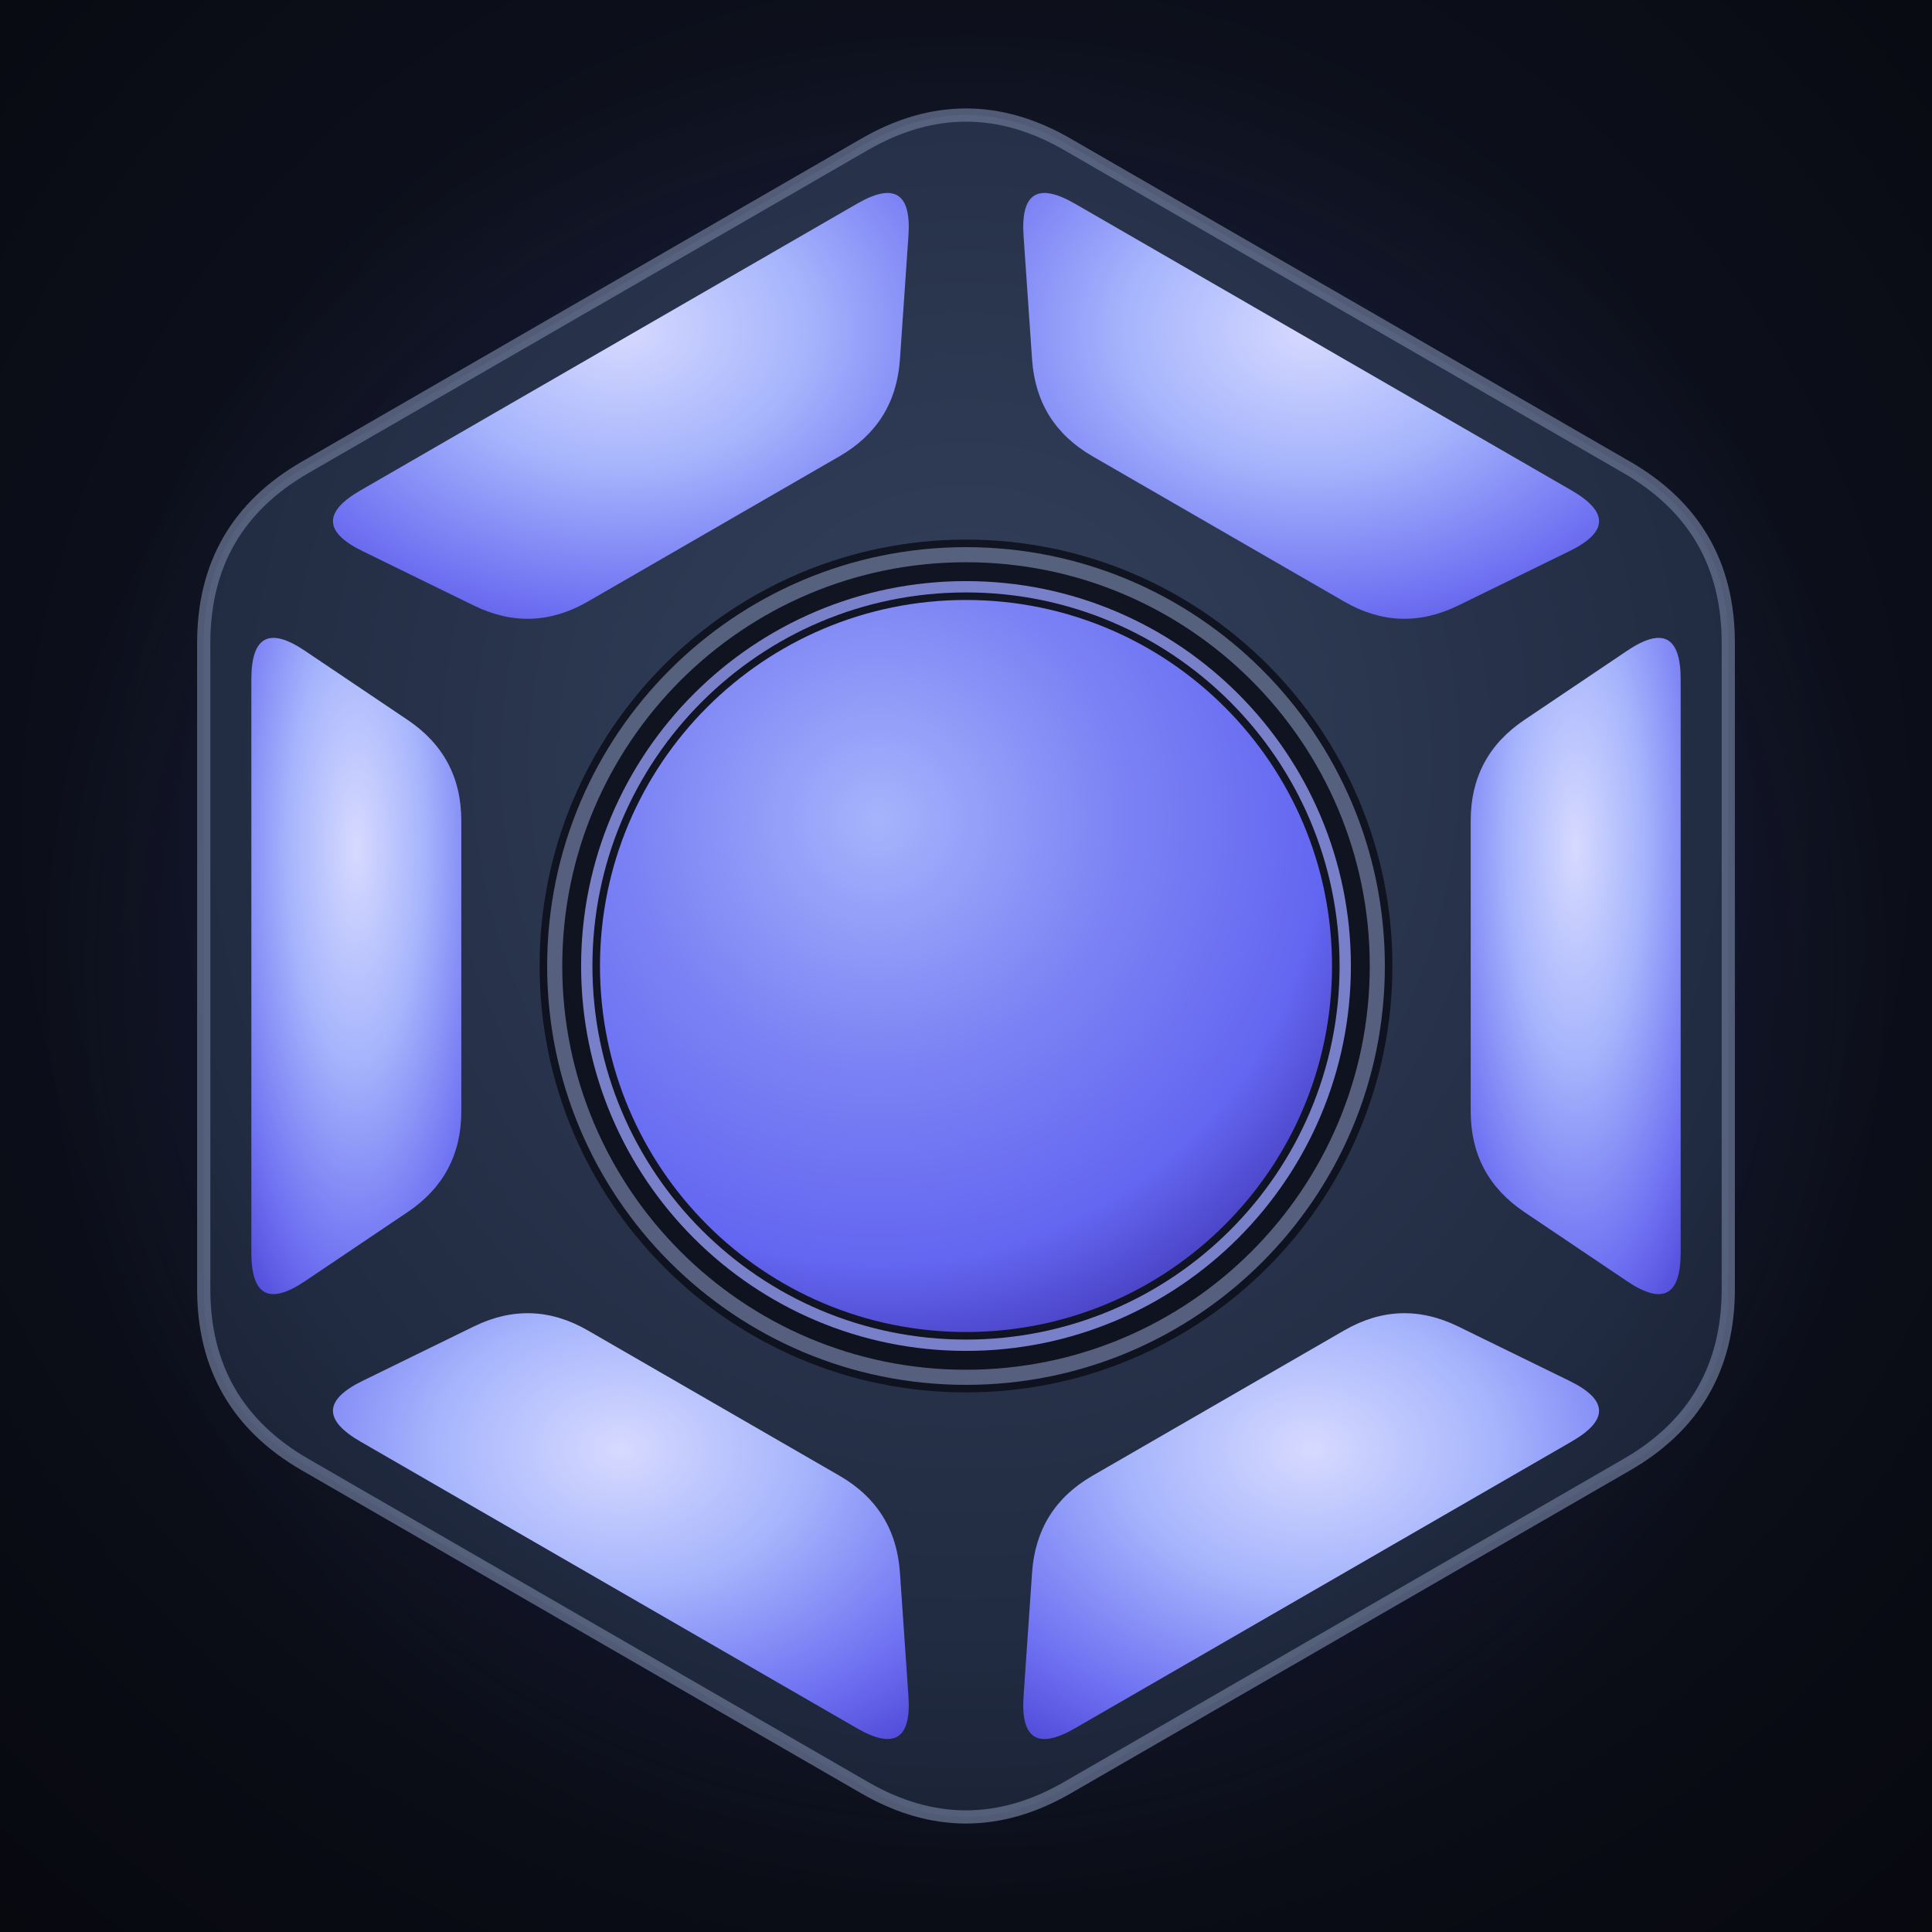
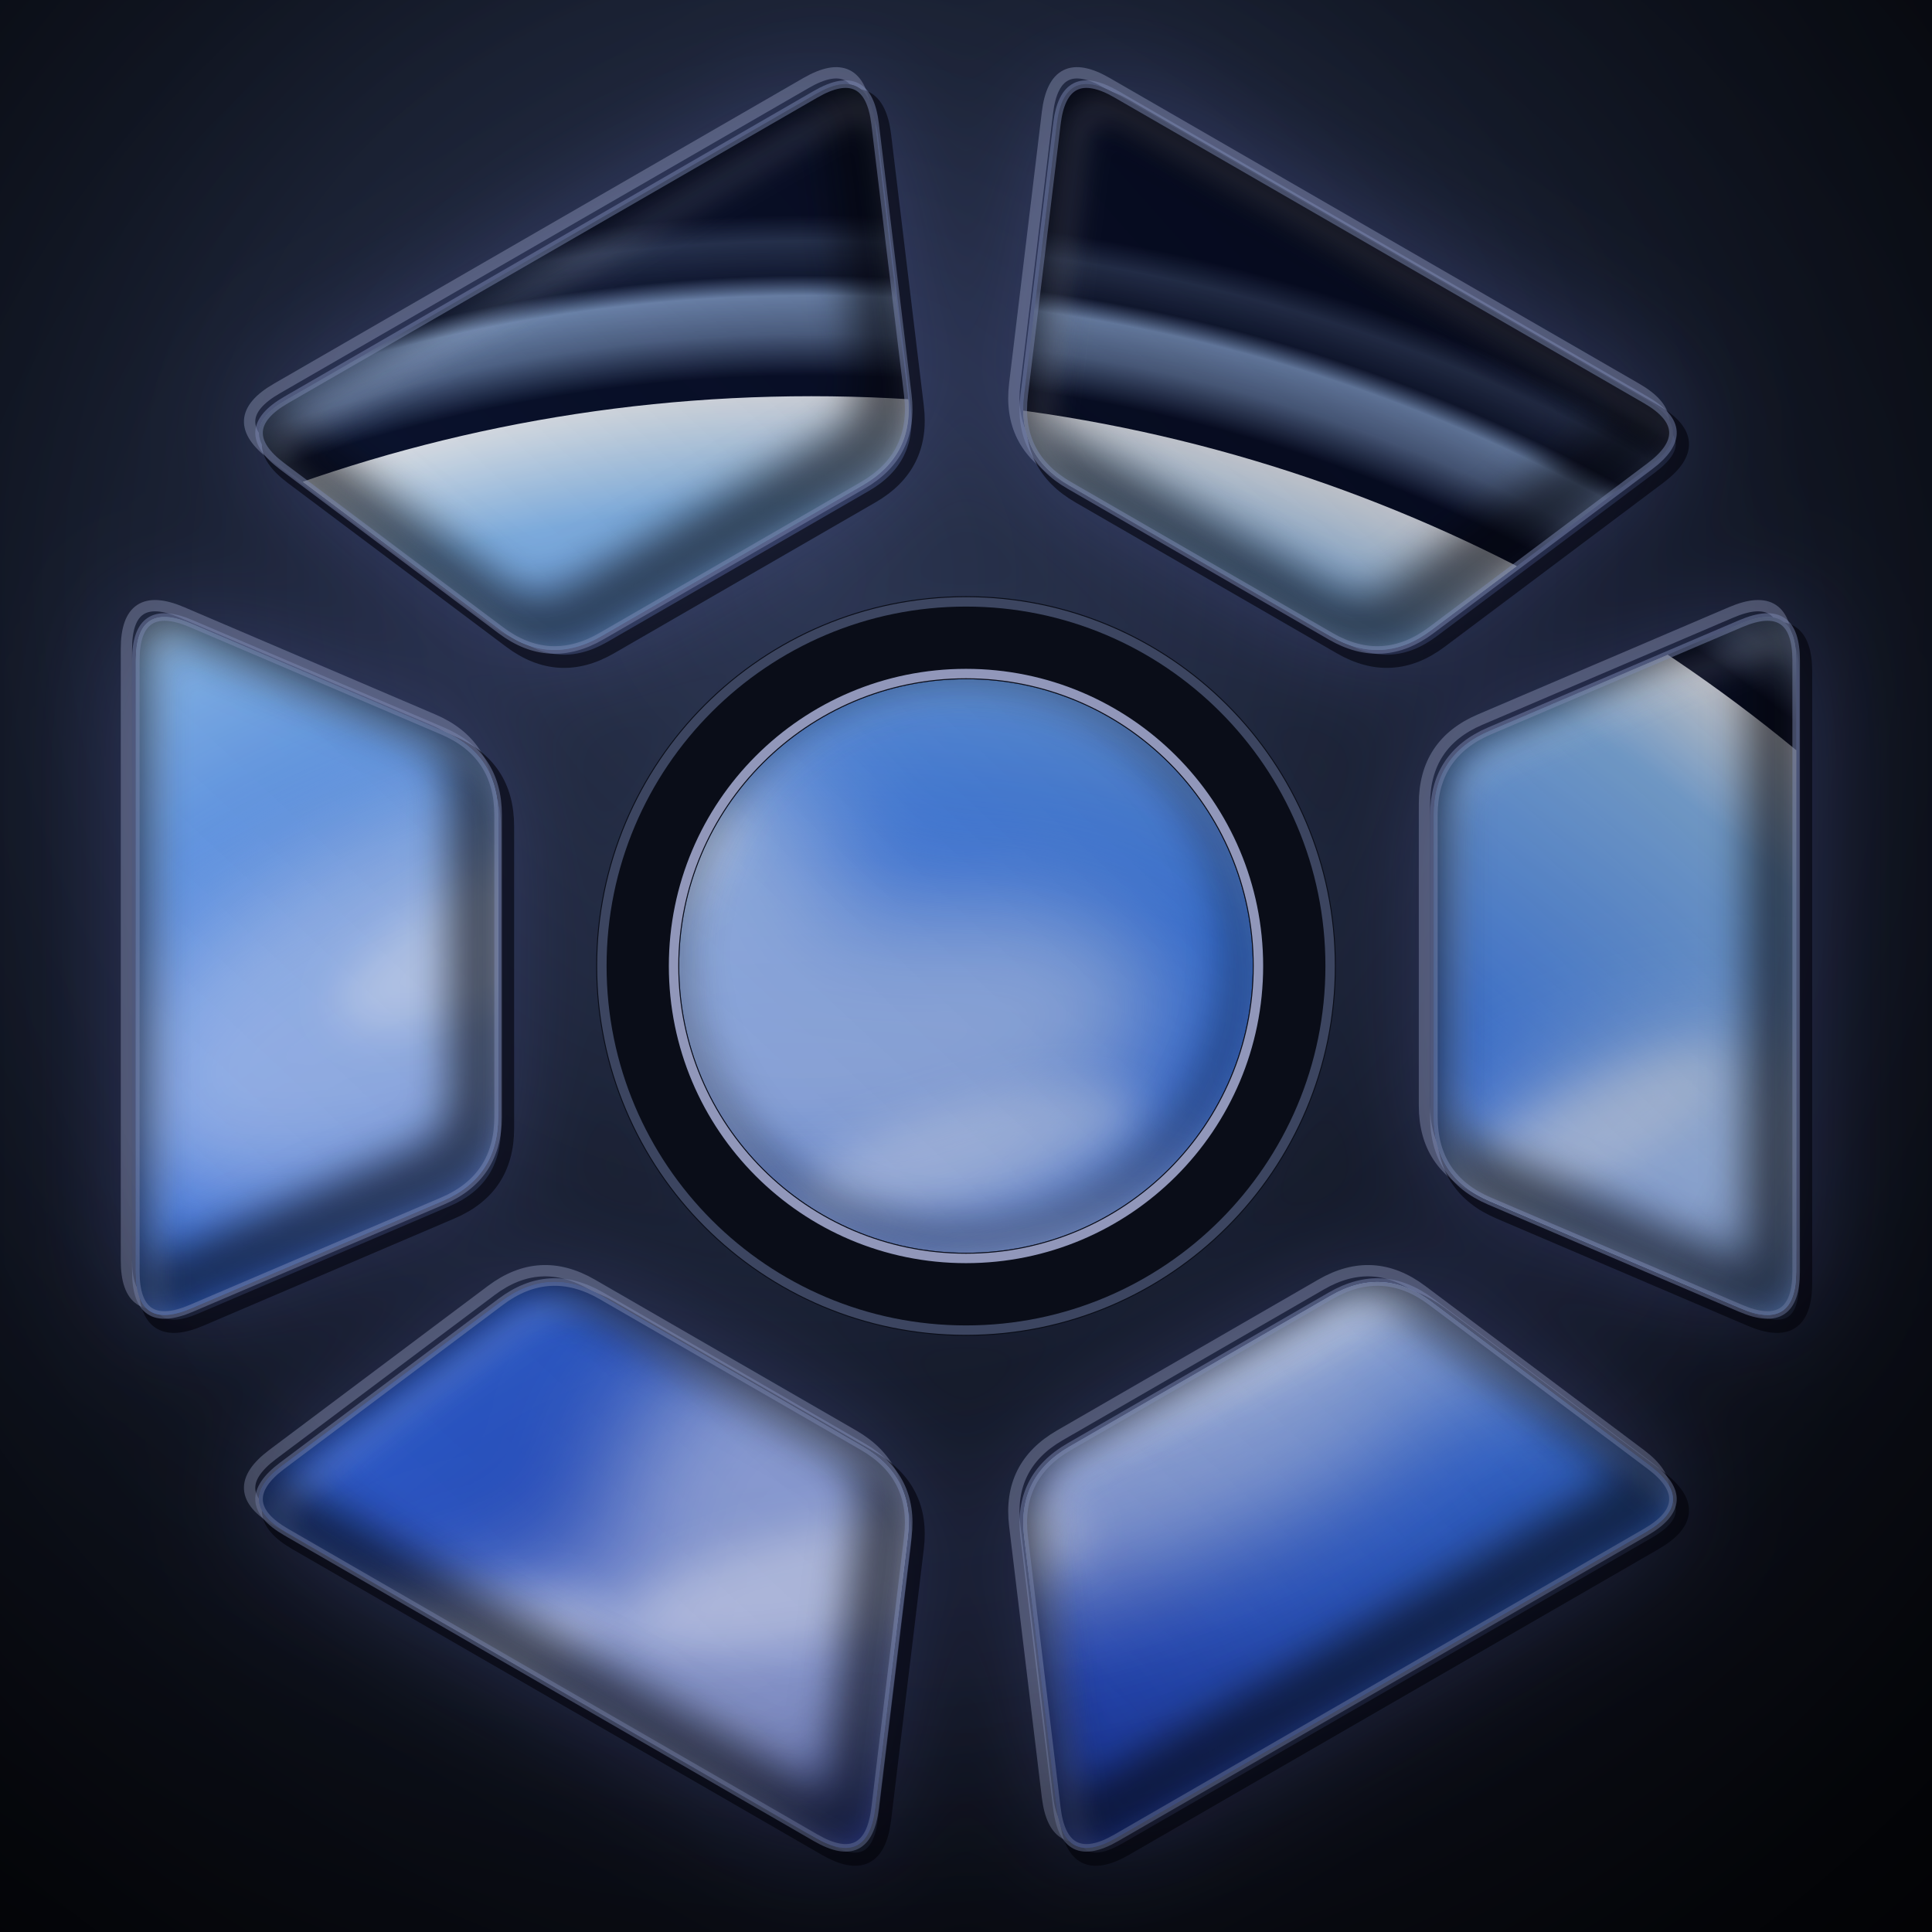
- <svg xmlns="http://www.w3.org/2000/svg" viewBox="0 0 1024 1024">
+ <svg xmlns="http://www.w3.org/2000/svg" viewBox="0 0 1024 1024" width="1024" height="1024" role="img" aria-label="Cupola icon, dark appearance">
  <defs>
-     <radialGradient id="ground" cx="50%" cy="43%" r="78%">
-       <stop offset="0%" stop-color="#171D31" />
-       <stop offset="58%" stop-color="#0C0F1A" />
-       <stop offset="100%" stop-color="#07080E" />
+     <radialGradient id="id-body" cx="42%" cy="30%" r="92%">
+       <stop offset="0" stop-color="#2A344E" />
+       <stop offset="0.46" stop-color="#141A29" />
+       <stop offset="1" stop-color="#05060B" />
    </radialGradient>
-     <radialGradient id="halo" cx="50%" cy="50%" r="50%">
-       <stop offset="0%" stop-color="#6366F1" stop-opacity="0.25" />
-       <stop offset="100%" stop-color="#6366F1" stop-opacity="0" />
+     <radialGradient id="id-vignette" cx="48%" cy="42%" r="76%">
+       <stop offset="0.58" stop-color="#000000" stop-opacity="0" />
+       <stop offset="1" stop-color="#000000" stop-opacity="0.58" />
    </radialGradient>
-     <radialGradient id="body" cx="50%" cy="38%" r="74%">
-       <stop offset="0%" stop-color="#35415D" />
-       <stop offset="72%" stop-color="#202A40" />
-       <stop offset="100%" stop-color="#151B2B" />
+     <linearGradient id="id-space" x1="0.82" y1="0" x2="0.2" y2="0.55">
+       <stop offset="0" stop-color="#050A1E" />
+       <stop offset="1" stop-color="#0D1636" />
+     </linearGradient>
+     <radialGradient id="id-earth" gradientUnits="userSpaceOnUse" cx="430" cy="1030" r="820">
+       <stop offset="0.08" stop-color="#1B34A6" />
+       <stop offset="0.7" stop-color="#3C7BEC" />
+       <stop offset="0.93" stop-color="#8FC3FA" />
+       <stop offset="0.988" stop-color="#E2F0FF" />
+       <stop offset="1" stop-color="#F2F7FF" />
    </radialGradient>
-     <radialGradient id="pane" cx="50%" cy="32%" r="86%">
-       <stop offset="0%" stop-color="#D7DAFF" />
-       <stop offset="38%" stop-color="#A5B4FC" />
-       <stop offset="76%" stop-color="#6F72F2" />
-       <stop offset="100%" stop-color="#4F46D8" />
+     <radialGradient id="id-halo" gradientUnits="userSpaceOnUse" cx="430" cy="1030" r="884">
+       <stop offset="0.94" stop-color="#A9CCFF" stop-opacity="0" />
+       <stop offset="0.965" stop-color="#A9CCFF" stop-opacity="0.5" />
+       <stop offset="0.988" stop-color="#A9CCFF" stop-opacity="0.72" />
+       <stop offset="1" stop-color="#A9CCFF" stop-opacity="0" />
    </radialGradient>
-     <radialGradient id="oculus" cx="38%" cy="30%" r="78%">
-       <stop offset="0%" stop-color="#A5B4FC" />
-       <stop offset="42%" stop-color="#7C83F4" />
-       <stop offset="78%" stop-color="#6366F1" />
-       <stop offset="100%" stop-color="#4338B8" />
+     <radialGradient id="id-airglow" gradientUnits="userSpaceOnUse" cx="430" cy="1030" r="916">
+       <stop offset="0.955" stop-color="#A9CCFF" stop-opacity="0" />
+       <stop offset="0.985" stop-color="#A9CCFF" stop-opacity="0.22" />
+       <stop offset="1" stop-color="#A9CCFF" stop-opacity="0" />
    </radialGradient>
-     <radialGradient id="oculusGlow" cx="50%" cy="50%" r="50%">
-       <stop offset="0%" stop-color="#818CF8" stop-opacity="0.46" />
-       <stop offset="100%" stop-color="#6366F1" stop-opacity="0" />
-     </radialGradient>
+     <linearGradient id="id-terminator" x1="0.06" y1="1" x2="0.94" y2="0.06">
+       <stop offset="0" stop-color="#03050F" stop-opacity="0" />
+       <stop offset="0.55" stop-color="#03050F" stop-opacity="0.14" />
+       <stop offset="1" stop-color="#03050F" stop-opacity="0.34" />
+     </linearGradient>
+     <filter id="id-soft" x="-45%" y="-45%" width="190%" height="190%" color-interpolation-filters="sRGB">
+       <feGaussianBlur stdDeviation="11" />
+     </filter>
+     <filter id="id-tight" x="-45%" y="-45%" width="190%" height="190%" color-interpolation-filters="sRGB">
+       <feGaussianBlur stdDeviation="7" />
+     </filter>
+     <filter id="id-glow" x="-45%" y="-45%" width="190%" height="190%" color-interpolation-filters="sRGB">
+       <feGaussianBlur stdDeviation="34" />
+     </filter>
+     <filter id="id-cloud" x="-45%" y="-45%" width="190%" height="190%" color-interpolation-filters="sRGB">
+       <feGaussianBlur stdDeviation="30" />
+     </filter>
+     <filter id="id-wisp" x="-45%" y="-45%" width="190%" height="190%" color-interpolation-filters="sRGB">
+       <feGaussianBlur stdDeviation="12" />
+     </filter>
+     <clipPath id="id-all">
+       <path d="M 432 264 L 592 264 Q 624 264 636.57 234.57 L 693.43 101.43 Q 706 72 674 72 L 350 72 Q 318 72 330.57 101.43 L 387.43 234.57 Q 400 264 432 264 Z" transform="rotate(30 512 512)" />
+       <path d="M 432 264 L 592 264 Q 624 264 636.57 234.57 L 693.43 101.43 Q 706 72 674 72 L 350 72 Q 318 72 330.57 101.43 L 387.43 234.57 Q 400 264 432 264 Z" transform="rotate(90 512 512)" />
+       <path d="M 432 264 L 592 264 Q 624 264 636.57 234.57 L 693.43 101.43 Q 706 72 674 72 L 350 72 Q 318 72 330.57 101.43 L 387.43 234.57 Q 400 264 432 264 Z" transform="rotate(150 512 512)" />
+       <path d="M 432 264 L 592 264 Q 624 264 636.57 234.57 L 693.43 101.43 Q 706 72 674 72 L 350 72 Q 318 72 330.57 101.43 L 387.43 234.57 Q 400 264 432 264 Z" transform="rotate(210 512 512)" />
+       <path d="M 432 264 L 592 264 Q 624 264 636.57 234.57 L 693.43 101.43 Q 706 72 674 72 L 350 72 Q 318 72 330.57 101.43 L 387.43 234.57 Q 400 264 432 264 Z" transform="rotate(270 512 512)" />
+       <path d="M 432 264 L 592 264 Q 624 264 636.57 234.57 L 693.43 101.43 Q 706 72 674 72 L 350 72 Q 318 72 330.57 101.43 L 387.43 234.57 Q 400 264 432 264 Z" transform="rotate(330 512 512)" />
+       <circle cx="512" cy="512" r="152" />
+     </clipPath>
  </defs>
-   <rect width="1024" height="1024" fill="url(#ground)" />
-   <circle cx="512" cy="512" r="498" fill="url(#halo)" />
-   <path d="M458.31 76.48Q512 45.48 565.69 76.48L862.32 247.74Q916.02 278.74 916.02 340.74L916.02 683.26Q916.02 745.26 862.32 776.26L565.69 947.52Q512 978.52 458.31 947.52L161.68 776.26Q107.98 745.26 107.98 683.26L107.98 340.74Q107.98 278.74 161.68 247.74Z" fill="url(#body)" />
-   <path d="M458.31 76.48Q512 45.48 565.69 76.48L862.32 247.74Q916.02 278.74 916.02 340.74L916.02 683.26Q916.02 745.26 862.32 776.26L565.69 947.52Q512 978.52 458.31 947.52L161.68 776.26Q107.98 745.26 107.98 683.26L107.98 340.74Q107.98 278.74 161.68 247.74Z" fill="none" stroke="#64708D" stroke-width="7" stroke-opacity="0.78" />
-   <path d="M542.51 125.04Q540.15 90.88 569.81 108L832.97 259.94Q862.63 277.06 831.87 292.1L772.88 320.94Q742.12 335.98 712.47 318.86L579.03 241.82Q549.38 224.7 547.02 190.54Z" fill="url(#pane)" />
-   <path d="M862.37 344.94Q890.78 325.82 890.78 360.06L890.78 663.94Q890.78 698.18 862.37 679.06L807.91 642.4Q779.5 623.28 779.5 589.04L779.5 434.96Q779.5 400.72 807.91 381.6Z" fill="url(#pane)" />
-   <path d="M831.87 731.9Q862.63 746.94 832.97 764.06L569.81 916Q540.15 933.12 542.51 898.96L547.02 833.46Q549.38 799.3 579.03 782.18L712.47 705.14Q742.12 688.02 772.88 703.06Z" fill="url(#pane)" />
-   <path d="M481.49 898.96Q483.85 933.12 454.19 916L191.03 764.06Q161.37 746.94 192.13 731.9L251.12 703.06Q281.88 688.02 311.53 705.14L444.97 782.18Q474.62 799.3 476.98 833.46Z" fill="url(#pane)" />
-   <path d="M161.63 679.06Q133.22 698.18 133.22 663.94L133.22 360.06Q133.22 325.82 161.63 344.94L216.09 381.6Q244.5 400.72 244.5 434.96L244.5 589.04Q244.5 623.28 216.09 642.4Z" fill="url(#pane)" />
-   <path d="M192.13 292.1Q161.37 277.06 191.03 259.94L454.19 108Q483.85 90.88 481.49 125.04L476.98 190.54Q474.62 224.7 444.97 241.82L311.53 318.86Q281.88 335.98 251.12 320.94Z" fill="url(#pane)" />
-   <circle cx="512" cy="512" r="226" fill="#0B0E18" fill-opacity="0.84" />
-   <circle cx="512" cy="512" r="218" fill="none" stroke="#667292" stroke-width="8" stroke-opacity="0.82" />
-   <circle cx="512" cy="512" r="201" fill="url(#oculusGlow)" />
-   <circle cx="512" cy="512" r="194" fill="url(#oculus)" />
-   <circle cx="512" cy="512" r="201" fill="none" stroke="#9AA2FF" stroke-width="6" stroke-opacity="0.76" />
+   <rect width="1024" height="1024" fill="url(#id-body)" />
+   <g filter="url(#id-glow)" opacity="0.3" fill="#7C86F6">
+     <path d="M 432 264 L 592 264 Q 624 264 636.57 234.57 L 693.43 101.43 Q 706 72 674 72 L 350 72 Q 318 72 330.57 101.43 L 387.43 234.57 Q 400 264 432 264 Z" transform="rotate(30 512 512)" />
+     <path d="M 432 264 L 592 264 Q 624 264 636.57 234.57 L 693.43 101.43 Q 706 72 674 72 L 350 72 Q 318 72 330.57 101.43 L 387.43 234.57 Q 400 264 432 264 Z" transform="rotate(90 512 512)" />
+     <path d="M 432 264 L 592 264 Q 624 264 636.57 234.57 L 693.43 101.43 Q 706 72 674 72 L 350 72 Q 318 72 330.57 101.43 L 387.43 234.57 Q 400 264 432 264 Z" transform="rotate(150 512 512)" />
+     <path d="M 432 264 L 592 264 Q 624 264 636.57 234.57 L 693.43 101.43 Q 706 72 674 72 L 350 72 Q 318 72 330.57 101.43 L 387.43 234.57 Q 400 264 432 264 Z" transform="rotate(210 512 512)" />
+     <path d="M 432 264 L 592 264 Q 624 264 636.57 234.57 L 693.43 101.43 Q 706 72 674 72 L 350 72 Q 318 72 330.57 101.43 L 387.43 234.57 Q 400 264 432 264 Z" transform="rotate(270 512 512)" />
+     <path d="M 432 264 L 592 264 Q 624 264 636.57 234.57 L 693.43 101.43 Q 706 72 674 72 L 350 72 Q 318 72 330.57 101.43 L 387.43 234.57 Q 400 264 432 264 Z" transform="rotate(330 512 512)" />
+     <circle cx="512" cy="512" r="152" />
+   </g>
+   <g fill="none" stroke="#AEB8DA" stroke-width="6" stroke-opacity="0.34" transform="translate(-5 -6)">
+     <path d="M 432 264 L 592 264 Q 624 264 636.57 234.57 L 693.43 101.43 Q 706 72 674 72 L 350 72 Q 318 72 330.57 101.43 L 387.43 234.57 Q 400 264 432 264 Z" transform="rotate(30 512 512)" />
+     <path d="M 432 264 L 592 264 Q 624 264 636.57 234.57 L 693.43 101.43 Q 706 72 674 72 L 350 72 Q 318 72 330.57 101.43 L 387.43 234.57 Q 400 264 432 264 Z" transform="rotate(90 512 512)" />
+     <path d="M 432 264 L 592 264 Q 624 264 636.57 234.57 L 693.43 101.43 Q 706 72 674 72 L 350 72 Q 318 72 330.57 101.43 L 387.43 234.57 Q 400 264 432 264 Z" transform="rotate(150 512 512)" />
+     <path d="M 432 264 L 592 264 Q 624 264 636.57 234.57 L 693.43 101.43 Q 706 72 674 72 L 350 72 Q 318 72 330.57 101.43 L 387.43 234.57 Q 400 264 432 264 Z" transform="rotate(210 512 512)" />
+     <path d="M 432 264 L 592 264 Q 624 264 636.57 234.57 L 693.43 101.43 Q 706 72 674 72 L 350 72 Q 318 72 330.57 101.43 L 387.43 234.57 Q 400 264 432 264 Z" transform="rotate(270 512 512)" />
+     <path d="M 432 264 L 592 264 Q 624 264 636.57 234.57 L 693.43 101.43 Q 706 72 674 72 L 350 72 Q 318 72 330.57 101.43 L 387.43 234.57 Q 400 264 432 264 Z" transform="rotate(330 512 512)" />
+     <circle cx="512" cy="512" r="152" />
+   </g>
+   <g fill="none" stroke="#02030A" stroke-width="7" stroke-opacity="0.6" transform="translate(5 6)">
+     <path d="M 432 264 L 592 264 Q 624 264 636.57 234.57 L 693.43 101.43 Q 706 72 674 72 L 350 72 Q 318 72 330.57 101.43 L 387.43 234.57 Q 400 264 432 264 Z" transform="rotate(30 512 512)" />
+     <path d="M 432 264 L 592 264 Q 624 264 636.57 234.57 L 693.43 101.43 Q 706 72 674 72 L 350 72 Q 318 72 330.57 101.43 L 387.43 234.57 Q 400 264 432 264 Z" transform="rotate(90 512 512)" />
+     <path d="M 432 264 L 592 264 Q 624 264 636.57 234.57 L 693.43 101.43 Q 706 72 674 72 L 350 72 Q 318 72 330.57 101.43 L 387.43 234.57 Q 400 264 432 264 Z" transform="rotate(150 512 512)" />
+     <path d="M 432 264 L 592 264 Q 624 264 636.57 234.57 L 693.43 101.43 Q 706 72 674 72 L 350 72 Q 318 72 330.57 101.43 L 387.43 234.57 Q 400 264 432 264 Z" transform="rotate(210 512 512)" />
+     <path d="M 432 264 L 592 264 Q 624 264 636.57 234.57 L 693.43 101.43 Q 706 72 674 72 L 350 72 Q 318 72 330.57 101.43 L 387.43 234.57 Q 400 264 432 264 Z" transform="rotate(270 512 512)" />
+     <path d="M 432 264 L 592 264 Q 624 264 636.57 234.57 L 693.43 101.43 Q 706 72 674 72 L 350 72 Q 318 72 330.57 101.43 L 387.43 234.57 Q 400 264 432 264 Z" transform="rotate(330 512 512)" />
+     <circle cx="512" cy="512" r="152" />
+   </g>
+   <g clip-path="url(#id-all)">
+     <rect width="1024" height="1024" fill="url(#id-space)" />
+     <circle cx="430" cy="1030" r="916" fill="url(#id-airglow)" />
+     <circle cx="430" cy="1030" r="884" fill="url(#id-halo)" />
+     <circle cx="430" cy="1030" r="820" fill="url(#id-earth)" />
+     <g fill="#FDFDFF" opacity="0.5" filter="url(#id-cloud)">
+       <ellipse cx="250" cy="520" rx="210" ry="96" transform="rotate(-22 250 520)" />
+       <ellipse cx="470" cy="556" rx="150" ry="74" transform="rotate(-14 470 556)" />
+       <ellipse cx="556" cy="742" rx="242" ry="104" transform="rotate(-16 556 742)" />
+       <ellipse cx="868" cy="640" rx="146" ry="80" transform="rotate(-24 868 640)" />
+       <ellipse cx="308" cy="920" rx="200" ry="86" transform="rotate(-12 308 920)" />
+     </g>
+     <g fill="#FFFFFF" opacity="0.36" filter="url(#id-wisp)">
+       <ellipse cx="286" cy="486" rx="118" ry="34" transform="rotate(-26 286 486)" />
+       <ellipse cx="512" cy="612" rx="96" ry="26" transform="rotate(-16 512 612)" />
+       <ellipse cx="628" cy="716" rx="140" ry="32" transform="rotate(-18 628 716)" />
+       <ellipse cx="452" cy="836" rx="126" ry="30" transform="rotate(-12 452 836)" />
+       <ellipse cx="838" cy="602" rx="88" ry="24" transform="rotate(-28 838 602)" />
+       <ellipse cx="196" cy="880" rx="132" ry="30" transform="rotate(-10 196 880)" />
+     </g>
+     <rect width="1024" height="1024" fill="url(#id-terminator)" />
+     <g filter="url(#id-soft)" opacity="0.62">
+       <g fill="none" stroke="#04050A" stroke-width="34" transform="translate(-9 -12)">
+         <path d="M 432 264 L 592 264 Q 624 264 636.57 234.57 L 693.43 101.43 Q 706 72 674 72 L 350 72 Q 318 72 330.57 101.43 L 387.43 234.57 Q 400 264 432 264 Z" transform="rotate(30 512 512)" />
+         <path d="M 432 264 L 592 264 Q 624 264 636.57 234.57 L 693.43 101.43 Q 706 72 674 72 L 350 72 Q 318 72 330.57 101.43 L 387.43 234.57 Q 400 264 432 264 Z" transform="rotate(90 512 512)" />
+         <path d="M 432 264 L 592 264 Q 624 264 636.57 234.57 L 693.43 101.43 Q 706 72 674 72 L 350 72 Q 318 72 330.57 101.43 L 387.43 234.57 Q 400 264 432 264 Z" transform="rotate(150 512 512)" />
+         <path d="M 432 264 L 592 264 Q 624 264 636.57 234.57 L 693.43 101.43 Q 706 72 674 72 L 350 72 Q 318 72 330.57 101.43 L 387.43 234.57 Q 400 264 432 264 Z" transform="rotate(210 512 512)" />
+         <path d="M 432 264 L 592 264 Q 624 264 636.57 234.57 L 693.43 101.43 Q 706 72 674 72 L 350 72 Q 318 72 330.57 101.43 L 387.43 234.57 Q 400 264 432 264 Z" transform="rotate(270 512 512)" />
+         <path d="M 432 264 L 592 264 Q 624 264 636.57 234.57 L 693.43 101.43 Q 706 72 674 72 L 350 72 Q 318 72 330.57 101.43 L 387.43 234.57 Q 400 264 432 264 Z" transform="rotate(330 512 512)" />
+       </g>
+     </g>
+     <g filter="url(#id-tight)" opacity="0.13">
+       <g fill="none" stroke="#F2F4FF" stroke-width="12" transform="translate(9 12)">
+         <path d="M 432 264 L 592 264 Q 624 264 636.57 234.57 L 693.43 101.43 Q 706 72 674 72 L 350 72 Q 318 72 330.57 101.43 L 387.43 234.57 Q 400 264 432 264 Z" transform="rotate(30 512 512)" />
+         <path d="M 432 264 L 592 264 Q 624 264 636.57 234.57 L 693.43 101.43 Q 706 72 674 72 L 350 72 Q 318 72 330.57 101.43 L 387.43 234.57 Q 400 264 432 264 Z" transform="rotate(90 512 512)" />
+         <path d="M 432 264 L 592 264 Q 624 264 636.57 234.57 L 693.43 101.43 Q 706 72 674 72 L 350 72 Q 318 72 330.57 101.43 L 387.43 234.57 Q 400 264 432 264 Z" transform="rotate(150 512 512)" />
+         <path d="M 432 264 L 592 264 Q 624 264 636.57 234.57 L 693.43 101.43 Q 706 72 674 72 L 350 72 Q 318 72 330.57 101.43 L 387.43 234.57 Q 400 264 432 264 Z" transform="rotate(210 512 512)" />
+         <path d="M 432 264 L 592 264 Q 624 264 636.57 234.57 L 693.43 101.43 Q 706 72 674 72 L 350 72 Q 318 72 330.57 101.43 L 387.43 234.57 Q 400 264 432 264 Z" transform="rotate(270 512 512)" />
+         <path d="M 432 264 L 592 264 Q 624 264 636.57 234.57 L 693.43 101.43 Q 706 72 674 72 L 350 72 Q 318 72 330.57 101.43 L 387.43 234.57 Q 400 264 432 264 Z" transform="rotate(330 512 512)" />
+       </g>
+     </g>
+     <g filter="url(#id-soft)" opacity="0.42">
+       <g fill="none" stroke="#04050A" stroke-width="16" transform="translate(-5 -7)">
+         <circle cx="512" cy="512" r="152" />
+       </g>
+     </g>
+     <g filter="url(#id-tight)" opacity="0.08">
+       <g fill="none" stroke="#F2F4FF" stroke-width="9" transform="translate(5 7)">
+         <circle cx="512" cy="512" r="152" />
+       </g>
+     </g>
+   </g>
+   <g fill="none" stroke="#7E8AB4" stroke-width="4" stroke-opacity="0.48">
+     <path d="M 432 264 L 592 264 Q 624 264 636.57 234.57 L 693.43 101.43 Q 706 72 674 72 L 350 72 Q 318 72 330.57 101.43 L 387.43 234.57 Q 400 264 432 264 Z" transform="rotate(30 512 512)" />
+     <path d="M 432 264 L 592 264 Q 624 264 636.57 234.57 L 693.43 101.43 Q 706 72 674 72 L 350 72 Q 318 72 330.57 101.43 L 387.43 234.57 Q 400 264 432 264 Z" transform="rotate(90 512 512)" />
+     <path d="M 432 264 L 592 264 Q 624 264 636.57 234.57 L 693.43 101.43 Q 706 72 674 72 L 350 72 Q 318 72 330.57 101.43 L 387.43 234.57 Q 400 264 432 264 Z" transform="rotate(150 512 512)" />
+     <path d="M 432 264 L 592 264 Q 624 264 636.57 234.57 L 693.43 101.43 Q 706 72 674 72 L 350 72 Q 318 72 330.57 101.43 L 387.43 234.57 Q 400 264 432 264 Z" transform="rotate(210 512 512)" />
+     <path d="M 432 264 L 592 264 Q 624 264 636.57 234.57 L 693.43 101.43 Q 706 72 674 72 L 350 72 Q 318 72 330.57 101.43 L 387.43 234.57 Q 400 264 432 264 Z" transform="rotate(270 512 512)" />
+     <path d="M 432 264 L 592 264 Q 624 264 636.57 234.57 L 693.43 101.43 Q 706 72 674 72 L 350 72 Q 318 72 330.57 101.43 L 387.43 234.57 Q 400 264 432 264 Z" transform="rotate(330 512 512)" />
+   </g>
+   <g>
+     <circle cx="512" cy="512" r="174" fill="none" stroke="#0A0D18" stroke-width="44" />
+     <circle cx="512" cy="512" r="193" fill="none" stroke="#4C5878" stroke-width="5" stroke-opacity="0.75" />
+     <circle cx="512" cy="512" r="155" fill="none" stroke="#CBD2FF" stroke-width="5" stroke-opacity="0.7" />
+   </g>
+   <rect width="1024" height="1024" fill="url(#id-vignette)" />
</svg>
